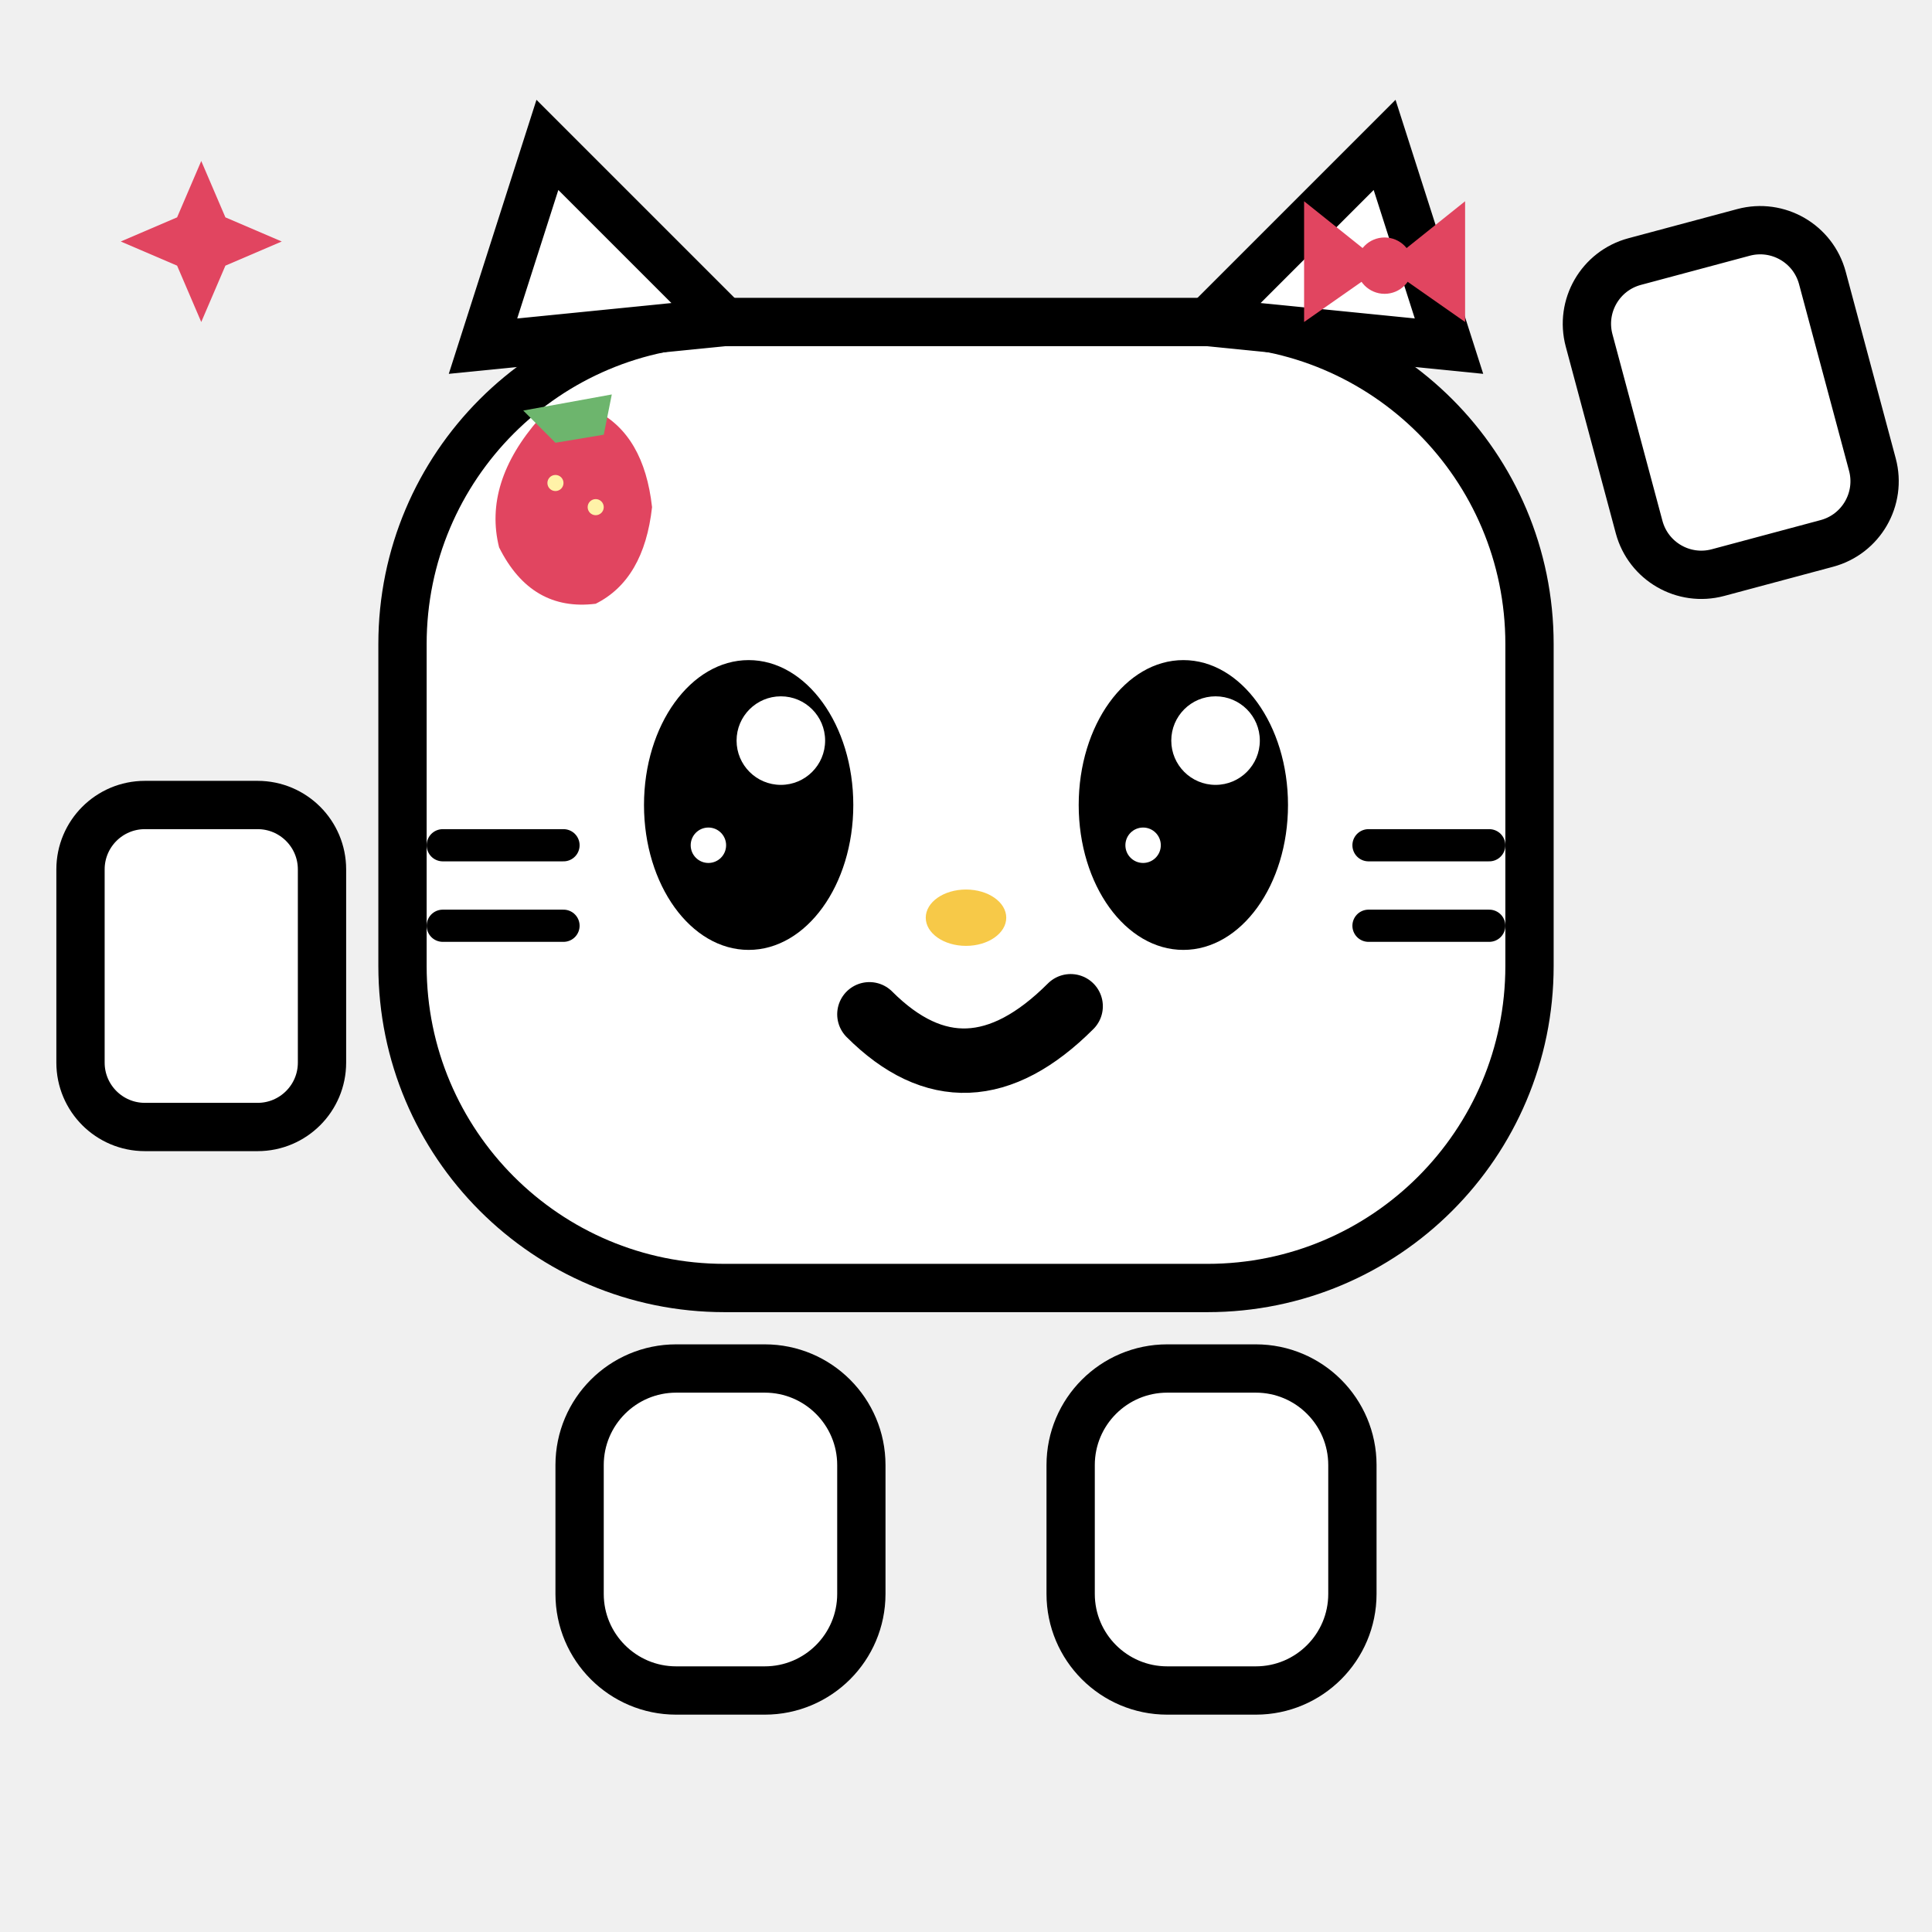
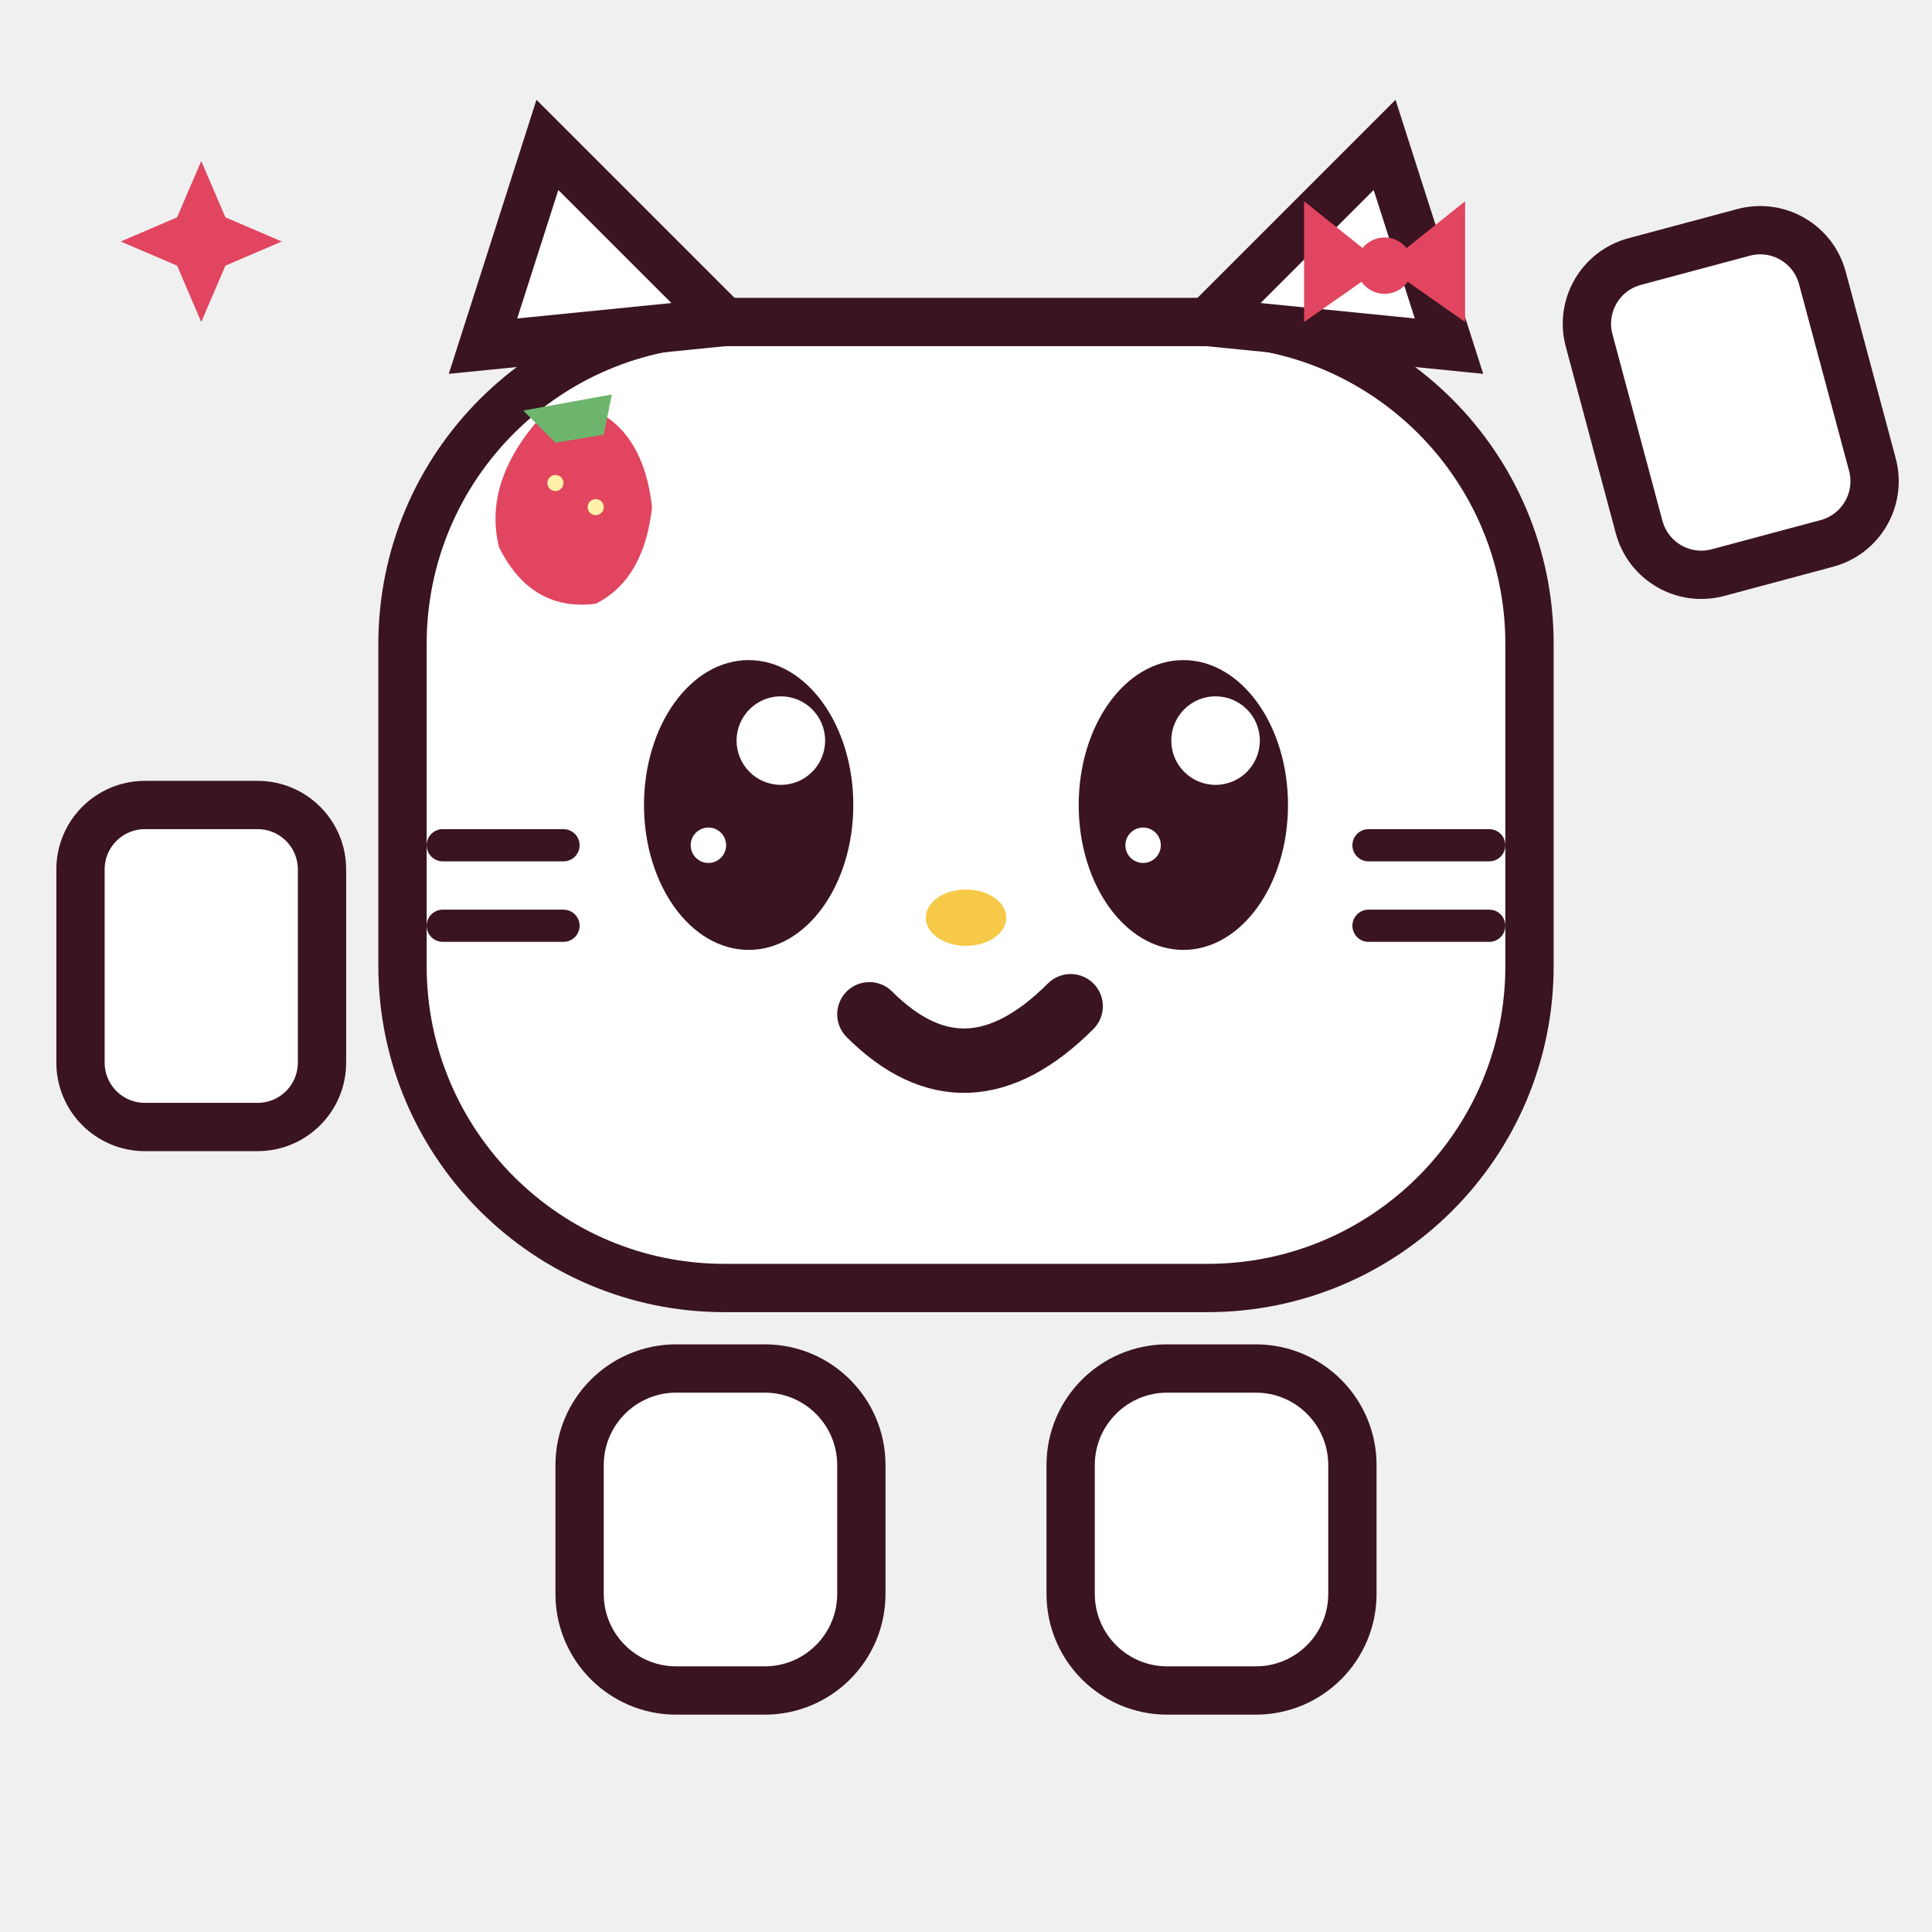
<svg xmlns="http://www.w3.org/2000/svg" viewBox="0 0 24 24">
-   <path d="M9 4 L15 4 A4 4 0 0 1 19 8 L19 12 A4 4 0 0 1 15 16 L9 16 A4 4 0 0 1 5 12 L5 8 A4 4 0 0 1 9 4 Z" fill="#FFFFFF" stroke="currentColor" stroke-width="0.6" />
-   <path d="M6 4.3 L6.8 1.8 L9 4 Z" fill="#FFFFFF" stroke="currentColor" stroke-width="0.6" />
-   <path d="M18 4.3 L17.2 1.8 L15 4 Z" fill="#FFFFFF" stroke="currentColor" stroke-width="0.6" />
-   <rect x="1" y="10" width="3" height="4" rx="0.8" fill="#FFFFFF" stroke="currentColor" stroke-width="0.6" />
-   <rect x="20" y="3" width="3" height="4" rx="0.8" fill="#FFFFFF" stroke="currentColor" stroke-width="0.6" transform="rotate(-15 21.5 5)" />
-   <rect x="7.2" y="17" width="3.5" height="4" rx="1.2" fill="#FFFFFF" stroke="currentColor" stroke-width="0.6" />
-   <rect x="13.3" y="17" width="3.5" height="4" rx="1.2" fill="#FFFFFF" stroke="currentColor" stroke-width="0.6" />
-   <ellipse cx="9.3" cy="10" rx="1.3" ry="1.8" fill="currentColor" />
-   <ellipse cx="14.7" cy="10" rx="1.3" ry="1.8" fill="currentColor" />
+   <path d="M9 4 L15 4 A4 4 0 0 1 19 8 L19 12 A4 4 0 0 1 15 16 L9 16 A4 4 0 0 1 5 12 L5 8 A4 4 0 0 1 9 4 Z" fill="#FFFFFF" stroke="#3A1420" stroke-width="0.6" />
+   <path d="M6 4.3 L6.8 1.8 L9 4 Z" fill="#FFFFFF" stroke="#3A1420" stroke-width="0.6" />
+   <path d="M18 4.3 L17.2 1.8 L15 4 Z" fill="#FFFFFF" stroke="#3A1420" stroke-width="0.6" />
+   <rect x="1" y="10" width="3" height="4" rx="0.8" fill="#FFFFFF" stroke="#3A1420" stroke-width="0.6" />
+   <rect x="20" y="3" width="3" height="4" rx="0.8" fill="#FFFFFF" stroke="#3A1420" stroke-width="0.6" transform="rotate(-15 21.5 5)" />
+   <rect x="7.2" y="17" width="3.5" height="4" rx="1.2" fill="#FFFFFF" stroke="#3A1420" stroke-width="0.6" />
+   <rect x="13.3" y="17" width="3.5" height="4" rx="1.2" fill="#FFFFFF" stroke="#3A1420" stroke-width="0.6" />
+   <ellipse cx="9.3" cy="10" rx="1.3" ry="1.8" fill="#3A1420" />
+   <ellipse cx="14.7" cy="10" rx="1.3" ry="1.8" fill="#3A1420" />
  <circle cx="9.7" cy="9.2" r="0.55" fill="#FFFFFF" />
  <circle cx="15.1" cy="9.2" r="0.55" fill="#FFFFFF" />
  <circle cx="8.8" cy="10.5" r="0.22" fill="#FFFFFF" />
  <circle cx="14.2" cy="10.5" r="0.22" fill="#FFFFFF" />
  <ellipse cx="12" cy="11.4" rx="0.5" ry="0.35" fill="#F7C948" />
-   <path d="M10.8 12.6 Q12 13.8 13.3 12.5" fill="none" stroke="currentColor" stroke-width="0.8" stroke-linecap="round" />
-   <g stroke="currentColor" stroke-width="0.4" stroke-linecap="round">
+   <path d="M10.8 12.6 Q12 13.8 13.3 12.5" fill="none" stroke="#3A1420" stroke-width="0.8" stroke-linecap="round" />
+   <g stroke="#3A1420" stroke-width="0.4" stroke-linecap="round">
    <line x1="5.5" y1="10.5" x2="7" y2="10.5" />
    <line x1="5.5" y1="11.5" x2="7" y2="11.5" />
    <line x1="17" y1="10.5" x2="18.5" y2="10.5" />
    <line x1="17" y1="11.5" x2="18.5" y2="11.5" />
  </g>
  <path d="M17.2 3.3 L16.2 2.5 L16.2 4 Z" fill="#E14560" />
  <path d="M17.2 3.3 L18.2 2.5 L18.2 4 Z" fill="#E14560" />
  <circle cx="17.2" cy="3.3" r="0.35" fill="#E14560" />
  <path d="M6.7 5.2 Q6 6 6.2 6.8 Q6.6 7.6 7.4 7.5 Q8 7.2 8.1 6.3 Q8 5.4 7.4 5.1 Z" fill="#E14560" />
  <path d="M6.5 5.1 L7.6 4.9 L7.5 5.4 L6.9 5.5 Z" fill="#6DB56D" />
  <circle cx="6.9" cy="6.0" r="0.1" fill="#FFF2A8" />
  <circle cx="7.4" cy="6.3" r="0.1" fill="#FFF2A8" />
  <path d="M2.5 2 L2.8 2.7 L3.5 3 L2.8 3.3 L2.5 4 L2.2 3.3 L1.5 3 L2.2 2.7 Z" fill="#E14560" />
</svg>
